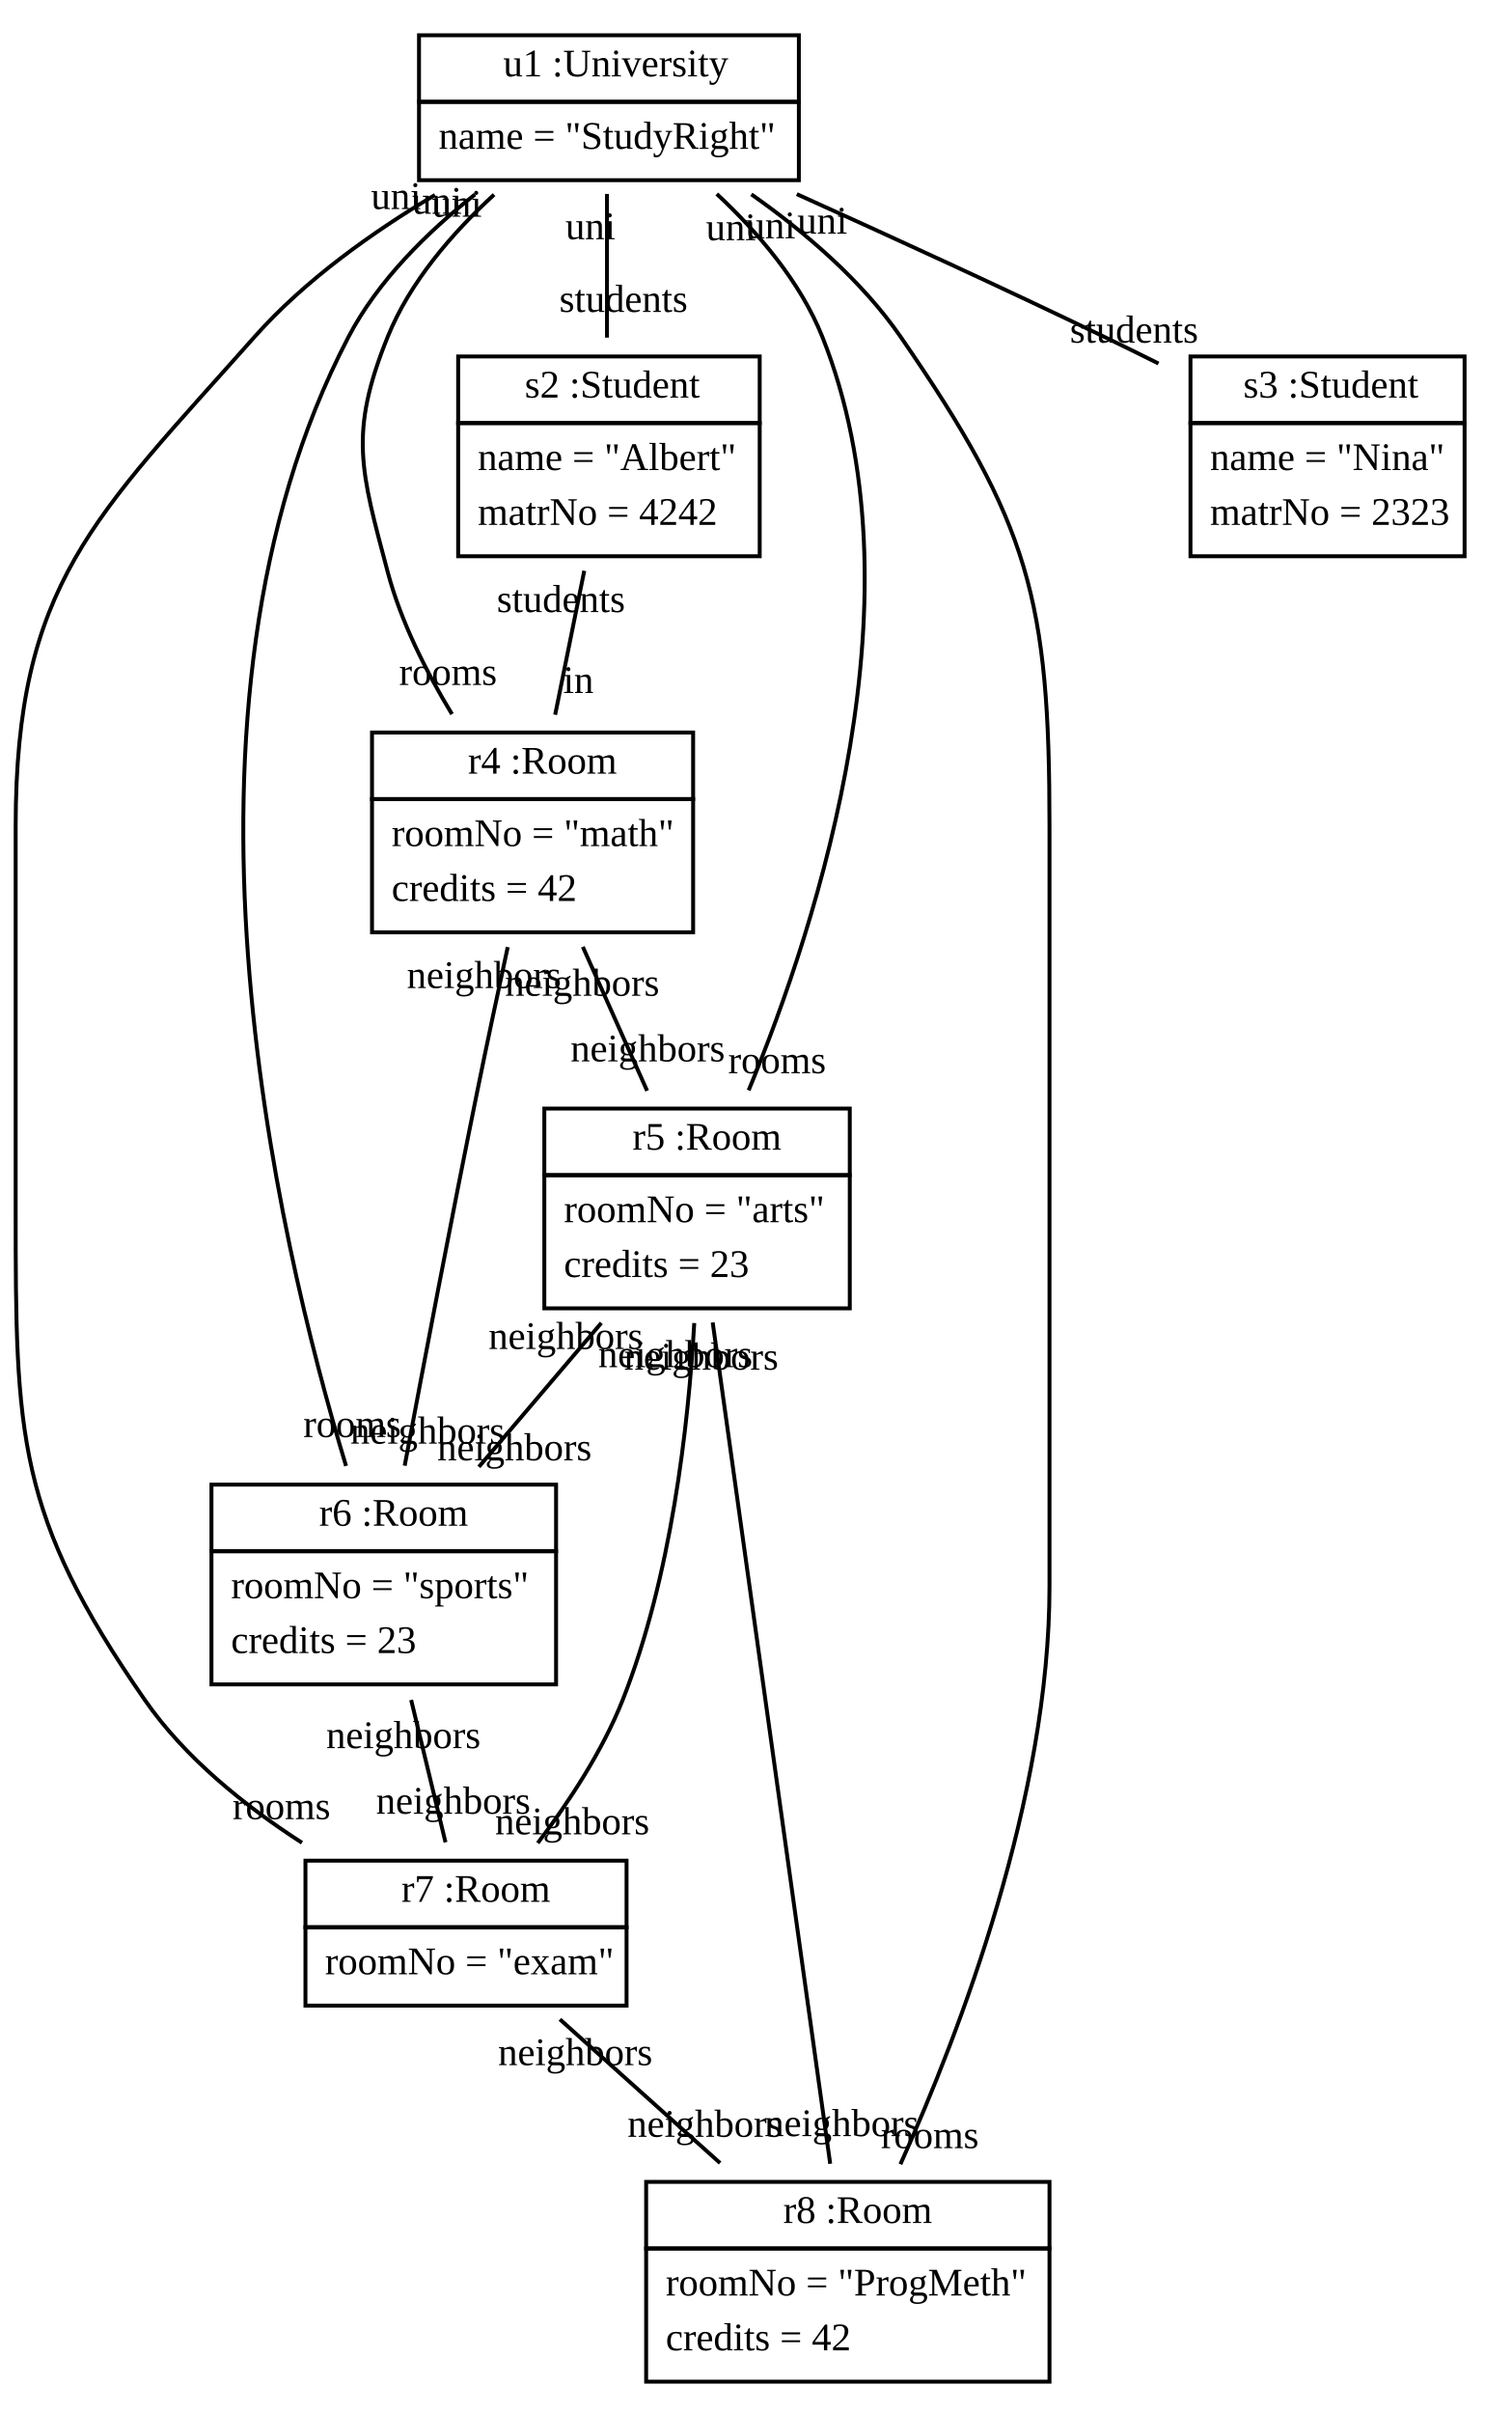
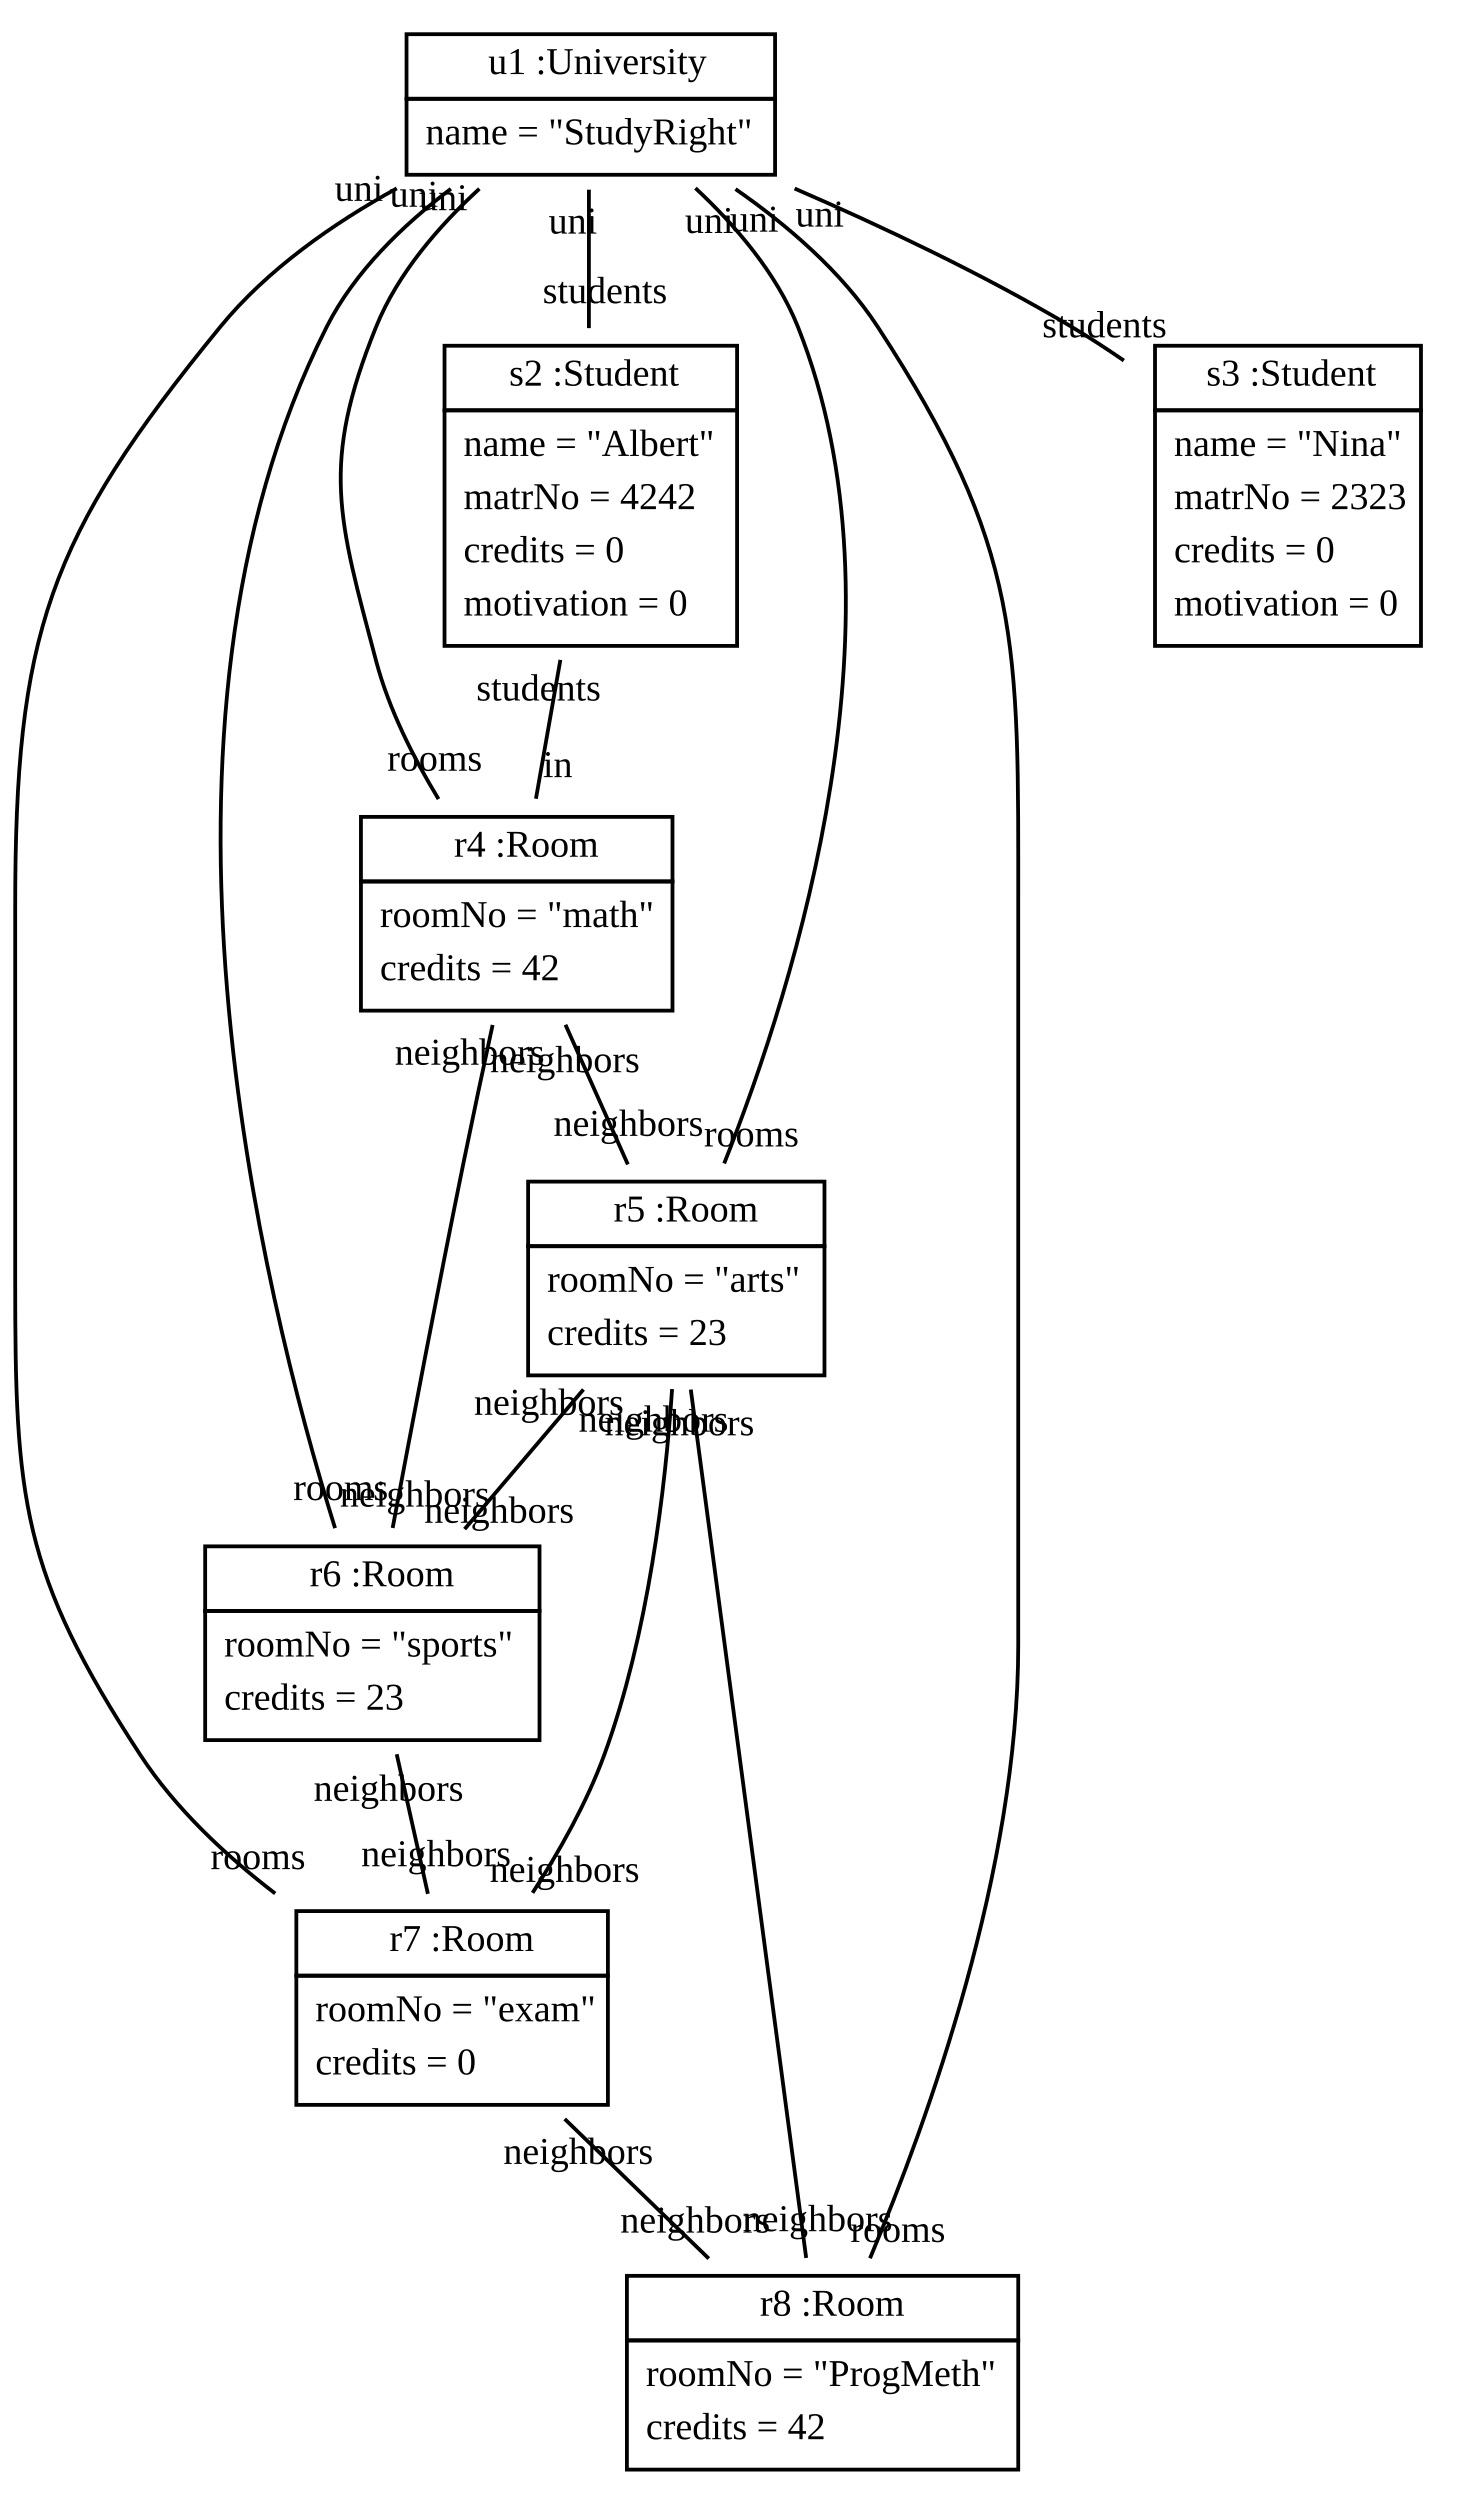
- <svg xmlns="http://www.w3.org/2000/svg" xmlns:xlink="http://www.w3.org/1999/xlink" width="386pt" height="616pt" viewBox="0.00 0.00 386.00 616.00">
-   <g id="graph1" class="graph" transform="scale(1 1) rotate(0) translate(4 612)">
-     <polygon fill="white" stroke="white" points="-4,5 -4,-612 383,-612 383,5 -4,5" />
+ <svg xmlns="http://www.w3.org/2000/svg" xmlns:xlink="http://www.w3.org/1999/xlink" width="386pt" height="658pt" viewBox="0.00 0.00 386.00 658.00">
+   <g id="graph1" class="graph" transform="scale(1 1) rotate(0) translate(4 654)">
+     <polygon fill="white" stroke="white" points="-4,5 -4,-654 383,-654 383,5 -4,5" />
    <g id="node1" class="node">
      <a xlink:href="../examples/org/sdmlib/examples/studyright/University.java" xlink:title="&lt;TABLE&gt;">
-         <polygon fill="none" stroke="black" points="103,-586 103,-603 200,-603 200,-586 103,-586" />
-         <text text-anchor="start" x="121.5" y="-592.5" font-family="Times New Roman,serif" font-size="10.00"> </text>
-         <text text-anchor="start" x="124.5" y="-592.5" font-family="Times New Roman,serif" font-size="10.00">u1 :University</text>
+         <polygon fill="none" stroke="black" points="103,-628 103,-645 200,-645 200,-628 103,-628" />
+         <text text-anchor="start" x="121.5" y="-634.5" font-family="Times New Roman,serif" font-size="10.00"> </text>
+         <text text-anchor="start" x="124.5" y="-634.5" font-family="Times New Roman,serif" font-size="10.00">u1 :University</text>
      </a>
-       <polygon fill="none" stroke="black" points="103,-566 103,-586 200,-586 200,-566 103,-566" />
-       <text text-anchor="start" x="108" y="-574" font-family="Times New Roman,serif" font-size="10.00">name = "StudyRight"</text>
+       <polygon fill="none" stroke="black" points="103,-608 103,-628 200,-628 200,-608 103,-608" />
+       <text text-anchor="start" x="108" y="-616" font-family="Times New Roman,serif" font-size="10.00">name = "StudyRight"</text>
    </g>
    <g id="node2" class="node">
      <a xlink:href="../examples/org/sdmlib/examples/studyright/Student.java" xlink:title="&lt;TABLE&gt;">
-         <polygon fill="none" stroke="black" points="113,-504 113,-521 190,-521 190,-504 113,-504" />
-         <text text-anchor="start" x="127" y="-510.5" font-family="Times New Roman,serif" font-size="10.00"> </text>
-         <text text-anchor="start" x="130" y="-510.5" font-family="Times New Roman,serif" font-size="10.00">s2 :Student</text>
+         <polygon fill="none" stroke="black" points="113,-546 113,-563 190,-563 190,-546 113,-546" />
+         <text text-anchor="start" x="127" y="-552.5" font-family="Times New Roman,serif" font-size="10.00"> </text>
+         <text text-anchor="start" x="130" y="-552.5" font-family="Times New Roman,serif" font-size="10.00">s2 :Student</text>
      </a>
-       <polygon fill="none" stroke="black" points="113,-470 113,-504 190,-504 190,-470 113,-470" />
-       <text text-anchor="start" x="118" y="-492" font-family="Times New Roman,serif" font-size="10.00">name = "Albert"</text>
-       <text text-anchor="start" x="118" y="-478" font-family="Times New Roman,serif" font-size="10.00">matrNo = 4242</text>
+       <polygon fill="none" stroke="black" points="113,-484 113,-546 190,-546 190,-484 113,-484" />
+       <text text-anchor="start" x="118" y="-534" font-family="Times New Roman,serif" font-size="10.00">name = "Albert"</text>
+       <text text-anchor="start" x="118" y="-520" font-family="Times New Roman,serif" font-size="10.00">matrNo = 4242</text>
+       <text text-anchor="start" x="118" y="-506" font-family="Times New Roman,serif" font-size="10.00">credits = 0</text>
+       <text text-anchor="start" x="118" y="-492" font-family="Times New Roman,serif" font-size="10.00">motivation = 0</text>
    </g>
    <g id="edge2" class="edge">
-       <path fill="none" stroke="black" d="M151,-562.494C151,-551.424 151,-537.775 151,-525.807" />
-       <text text-anchor="middle" x="155.226" y="-532.37" font-family="Times New Roman,serif" font-size="10.00">students</text>
-       <text text-anchor="middle" x="146.774" y="-550.931" font-family="Times New Roman,serif" font-size="10.00">uni</text>
+       <path fill="none" stroke="black" d="M151,-604.085C151,-593.409 151,-580.193 151,-567.641" />
+       <text text-anchor="middle" x="155.226" y="-574.204" font-family="Times New Roman,serif" font-size="10.00">students</text>
+       <text text-anchor="middle" x="146.774" y="-592.521" font-family="Times New Roman,serif" font-size="10.00">uni</text>
    </g>
    <g id="node3" class="node">
      <a xlink:href="../examples/org/sdmlib/examples/studyright/Room.java" xlink:title="&lt;TABLE&gt;">
-         <polygon fill="none" stroke="black" points="91,-408 91,-425 173,-425 173,-408 91,-408" />
-         <text text-anchor="start" x="112.5" y="-414.5" font-family="Times New Roman,serif" font-size="10.00"> </text>
-         <text text-anchor="start" x="115.5" y="-414.5" font-family="Times New Roman,serif" font-size="10.00">r4 :Room</text>
+         <polygon fill="none" stroke="black" points="91,-422 91,-439 173,-439 173,-422 91,-422" />
+         <text text-anchor="start" x="112.5" y="-428.5" font-family="Times New Roman,serif" font-size="10.00"> </text>
+         <text text-anchor="start" x="115.5" y="-428.5" font-family="Times New Roman,serif" font-size="10.00">r4 :Room</text>
      </a>
-       <polygon fill="none" stroke="black" points="91,-374 91,-408 173,-408 173,-374 91,-374" />
-       <text text-anchor="start" x="96" y="-396" font-family="Times New Roman,serif" font-size="10.00">roomNo = "math"</text>
-       <text text-anchor="start" x="96" y="-382" font-family="Times New Roman,serif" font-size="10.00">credits = 42</text>
+       <polygon fill="none" stroke="black" points="91,-388 91,-422 173,-422 173,-388 91,-388" />
+       <text text-anchor="start" x="96" y="-410" font-family="Times New Roman,serif" font-size="10.00">roomNo = "math"</text>
+       <text text-anchor="start" x="96" y="-396" font-family="Times New Roman,serif" font-size="10.00">credits = 42</text>
    </g>
    <g id="edge6" class="edge">
-       <path fill="none" stroke="black" d="M122.168,-562.312C111.514,-552.529 100.662,-540.016 95,-526 85.012,-501.275 88.177,-491.779 95,-466 98.356,-453.322 104.823,-440.53 111.424,-429.688" />
-       <text text-anchor="middle" x="110.412" y="-437.136" font-family="Times New Roman,serif" font-size="10.00">rooms</text>
-       <text text-anchor="middle" x="112.676" y="-556.668" font-family="Times New Roman,serif" font-size="10.00">uni</text>
+       <path fill="none" stroke="black" d="M122.168,-604.312C111.514,-594.529 100.662,-582.016 95,-568 80.35,-531.736 84.993,-517.809 95,-480 98.356,-467.322 104.823,-454.53 111.424,-443.688" />
+       <text text-anchor="middle" x="110.412" y="-451.136" font-family="Times New Roman,serif" font-size="10.00">rooms</text>
+       <text text-anchor="middle" x="112.676" y="-598.668" font-family="Times New Roman,serif" font-size="10.00">uni</text>
    </g>
    <g id="node4" class="node">
      <a xlink:href="../examples/org/sdmlib/examples/studyright/Room.java" xlink:title="&lt;TABLE&gt;">
-         <polygon fill="none" stroke="black" points="135,-312 135,-329 213,-329 213,-312 135,-312" />
-         <text text-anchor="start" x="154.5" y="-318.5" font-family="Times New Roman,serif" font-size="10.00"> </text>
-         <text text-anchor="start" x="157.5" y="-318.5" font-family="Times New Roman,serif" font-size="10.00">r5 :Room</text>
+         <polygon fill="none" stroke="black" points="135,-326 135,-343 213,-343 213,-326 135,-326" />
+         <text text-anchor="start" x="154.5" y="-332.5" font-family="Times New Roman,serif" font-size="10.00"> </text>
+         <text text-anchor="start" x="157.5" y="-332.5" font-family="Times New Roman,serif" font-size="10.00">r5 :Room</text>
      </a>
-       <polygon fill="none" stroke="black" points="135,-278 135,-312 213,-312 213,-278 135,-278" />
-       <text text-anchor="start" x="140" y="-300" font-family="Times New Roman,serif" font-size="10.00">roomNo = "arts"</text>
-       <text text-anchor="start" x="140" y="-286" font-family="Times New Roman,serif" font-size="10.00">credits = 23</text>
+       <polygon fill="none" stroke="black" points="135,-292 135,-326 213,-326 213,-292 135,-292" />
+       <text text-anchor="start" x="140" y="-314" font-family="Times New Roman,serif" font-size="10.00">roomNo = "arts"</text>
+       <text text-anchor="start" x="140" y="-300" font-family="Times New Roman,serif" font-size="10.00">credits = 23</text>
    </g>
    <g id="edge8" class="edge">
-       <path fill="none" stroke="black" d="M179.036,-562.488C189.595,-552.65 200.398,-540.05 206,-526 232.062,-460.64 205.084,-376.871 187.175,-333.65" />
-       <text text-anchor="middle" x="194.436" y="-338.025" font-family="Times New Roman,serif" font-size="10.00">rooms</text>
-       <text text-anchor="middle" x="182.662" y="-550.669" font-family="Times New Roman,serif" font-size="10.00">uni</text>
+       <path fill="none" stroke="black" d="M179.036,-604.488C189.595,-594.65 200.398,-582.05 206,-568 236.027,-492.698 205.528,-395.374 186.604,-347.78" />
+       <text text-anchor="middle" x="193.769" y="-352.256" font-family="Times New Roman,serif" font-size="10.00">rooms</text>
+       <text text-anchor="middle" x="182.662" y="-592.669" font-family="Times New Roman,serif" font-size="10.00">uni</text>
    </g>
    <g id="node5" class="node">
      <a xlink:href="../examples/org/sdmlib/examples/studyright/Room.java" xlink:title="&lt;TABLE&gt;">
-         <polygon fill="none" stroke="black" points="50,-216 50,-233 138,-233 138,-216 50,-216" />
-         <text text-anchor="start" x="74.5" y="-222.5" font-family="Times New Roman,serif" font-size="10.00"> </text>
-         <text text-anchor="start" x="77.5" y="-222.5" font-family="Times New Roman,serif" font-size="10.00">r6 :Room</text>
+         <polygon fill="none" stroke="black" points="50,-230 50,-247 138,-247 138,-230 50,-230" />
+         <text text-anchor="start" x="74.5" y="-236.5" font-family="Times New Roman,serif" font-size="10.00"> </text>
+         <text text-anchor="start" x="77.5" y="-236.5" font-family="Times New Roman,serif" font-size="10.00">r6 :Room</text>
      </a>
-       <polygon fill="none" stroke="black" points="50,-182 50,-216 138,-216 138,-182 50,-182" />
-       <text text-anchor="start" x="55" y="-204" font-family="Times New Roman,serif" font-size="10.00">roomNo = "sports"</text>
-       <text text-anchor="start" x="55" y="-190" font-family="Times New Roman,serif" font-size="10.00">credits = 23</text>
+       <polygon fill="none" stroke="black" points="50,-196 50,-230 138,-230 138,-196 50,-196" />
+       <text text-anchor="start" x="55" y="-218" font-family="Times New Roman,serif" font-size="10.00">roomNo = "sports"</text>
+       <text text-anchor="start" x="55" y="-204" font-family="Times New Roman,serif" font-size="10.00">credits = 23</text>
    </g>
    <g id="edge10" class="edge">
-       <path fill="none" stroke="black" d="M117.295,-562.354C105.098,-552.734 92.495,-540.327 85,-526 35.109,-430.625 66.668,-296.047 84.37,-237.766" />
-       <text text-anchor="middle" x="85.937" y="-245.142" font-family="Times New Roman,serif" font-size="10.00">rooms</text>
-       <text text-anchor="middle" x="107.592" y="-557.434" font-family="Times New Roman,serif" font-size="10.00">uni</text>
+       <path fill="none" stroke="black" d="M114.677,-604.3C102.108,-594.82 89.343,-582.524 82,-568 28.458,-462.1 64.917,-313.633 84.186,-251.795" />
+       <text text-anchor="middle" x="85.68" y="-259.183" font-family="Times New Roman,serif" font-size="10.00">rooms</text>
+       <text text-anchor="middle" x="104.927" y="-599.58" font-family="Times New Roman,serif" font-size="10.00">uni</text>
    </g>
    <g id="node6" class="node">
      <a xlink:href="../examples/org/sdmlib/examples/studyright/Room.java" xlink:title="&lt;TABLE&gt;">
-         <polygon fill="none" stroke="black" points="74,-120 74,-137 156,-137 156,-120 74,-120" />
-         <text text-anchor="start" x="95.5" y="-126.5" font-family="Times New Roman,serif" font-size="10.00"> </text>
-         <text text-anchor="start" x="98.5" y="-126.5" font-family="Times New Roman,serif" font-size="10.00">r7 :Room</text>
+         <polygon fill="none" stroke="black" points="74,-134 74,-151 156,-151 156,-134 74,-134" />
+         <text text-anchor="start" x="95.5" y="-140.5" font-family="Times New Roman,serif" font-size="10.00"> </text>
+         <text text-anchor="start" x="98.5" y="-140.5" font-family="Times New Roman,serif" font-size="10.00">r7 :Room</text>
      </a>
-       <polygon fill="none" stroke="black" points="74,-100 74,-120 156,-120 156,-100 74,-100" />
-       <text text-anchor="start" x="79" y="-108" font-family="Times New Roman,serif" font-size="10.00">roomNo = "exam"</text>
+       <polygon fill="none" stroke="black" points="74,-100 74,-134 156,-134 156,-100 74,-100" />
+       <text text-anchor="start" x="79" y="-122" font-family="Times New Roman,serif" font-size="10.00">roomNo = "exam"</text>
+       <text text-anchor="start" x="79" y="-108" font-family="Times New Roman,serif" font-size="10.00">credits = 0</text>
    </g>
    <g id="edge12" class="edge">
-       <path fill="none" stroke="black" d="M107.068,-562.227C91.097,-552.738 73.837,-540.455 61,-526 19.952,-479.777 0,-462.818 0,-401 0,-401 0,-401 0,-303 0,-245.541 0.242,-225.206 33,-178 43.239,-163.244 58.514,-150.973 73.113,-141.576" />
-       <text text-anchor="middle" x="67.883" y="-147.6" font-family="Times New Roman,serif" font-size="10.00">rooms</text>
-       <text text-anchor="middle" x="97.128" y="-558.635" font-family="Times New Roman,serif" font-size="10.00">uni</text>
+       <path fill="none" stroke="black" d="M100.428,-604.417C83.766,-595.238 66.361,-583.112 54,-568 8.344,-512.183 0,-487.111 0,-415 0,-415 0,-415 0,-317 0,-259.541 1.544,-240.084 33,-192 42.15,-178.014 55.313,-165.686 68.424,-155.63" />
+       <text text-anchor="middle" x="63.903" y="-162.049" font-family="Times New Roman,serif" font-size="10.00">rooms</text>
+       <text text-anchor="middle" x="90.459" y="-601.125" font-family="Times New Roman,serif" font-size="10.00">uni</text>
    </g>
    <g id="node7" class="node">
      <a xlink:href="../examples/org/sdmlib/examples/studyright/Room.java" xlink:title="&lt;TABLE&gt;">
        <polygon fill="none" stroke="black" points="161,-38 161,-55 264,-55 264,-38 161,-38" />
        <text text-anchor="start" x="193" y="-44.5" font-family="Times New Roman,serif" font-size="10.00"> </text>
        <text text-anchor="start" x="196" y="-44.5" font-family="Times New Roman,serif" font-size="10.00">r8 :Room</text>
      </a>
      <polygon fill="none" stroke="black" points="161,-4 161,-38 264,-38 264,-4 161,-4" />
      <text text-anchor="start" x="166" y="-26" font-family="Times New Roman,serif" font-size="10.00">roomNo = "ProgMeth"</text>
      <text text-anchor="start" x="166" y="-12" font-family="Times New Roman,serif" font-size="10.00">credits = 42</text>
    </g>
    <g id="edge14" class="edge">
-       <path fill="none" stroke="black" d="M187.869,-562.39C201.532,-552.775 216.093,-540.362 226,-526 258.97,-478.202 264,-459.066 264,-401 264,-401 264,-401 264,-207 264,-153.154 241.338,-93.7 225.935,-59.508" />
-       <text text-anchor="middle" x="233.441" y="-63.616" font-family="Times New Roman,serif" font-size="10.00">rooms</text>
-       <text text-anchor="middle" x="192.753" y="-551.164" font-family="Times New Roman,serif" font-size="10.00">uni</text>
+       <path fill="none" stroke="black" d="M189.586,-604.229C203.256,-594.74 217.568,-582.457 227,-568 265.229,-509.408 264,-484.96 264,-415 264,-415 264,-415 264,-221 264,-162.006 240.39,-96.248 224.988,-59.626" />
+       <text text-anchor="middle" x="232.33" y="-63.916" font-family="Times New Roman,serif" font-size="10.00">rooms</text>
+       <text text-anchor="middle" x="194.518" y="-593.029" font-family="Times New Roman,serif" font-size="10.00">uni</text>
    </g>
    <g id="node8" class="node">
      <a xlink:href="../examples/org/sdmlib/examples/studyright/Student.java" xlink:title="&lt;TABLE&gt;">
-         <polygon fill="none" stroke="black" points="300,-504 300,-521 370,-521 370,-504 300,-504" />
-         <text text-anchor="start" x="310.5" y="-510.5" font-family="Times New Roman,serif" font-size="10.00"> </text>
-         <text text-anchor="start" x="313.5" y="-510.5" font-family="Times New Roman,serif" font-size="10.00">s3 :Student</text>
+         <polygon fill="none" stroke="black" points="300,-546 300,-563 370,-563 370,-546 300,-546" />
+         <text text-anchor="start" x="310.5" y="-552.5" font-family="Times New Roman,serif" font-size="10.00"> </text>
+         <text text-anchor="start" x="313.5" y="-552.5" font-family="Times New Roman,serif" font-size="10.00">s3 :Student</text>
      </a>
-       <polygon fill="none" stroke="black" points="300,-470 300,-504 370,-504 370,-470 300,-470" />
-       <text text-anchor="start" x="305" y="-492" font-family="Times New Roman,serif" font-size="10.00">name = "Nina"</text>
-       <text text-anchor="start" x="305" y="-478" font-family="Times New Roman,serif" font-size="10.00">matrNo = 2323</text>
+       <polygon fill="none" stroke="black" points="300,-484 300,-546 370,-546 370,-484 300,-484" />
+       <text text-anchor="start" x="305" y="-534" font-family="Times New Roman,serif" font-size="10.00">name = "Nina"</text>
+       <text text-anchor="start" x="305" y="-520" font-family="Times New Roman,serif" font-size="10.00">matrNo = 2323</text>
+       <text text-anchor="start" x="305" y="-506" font-family="Times New Roman,serif" font-size="10.00">credits = 0</text>
+       <text text-anchor="start" x="305" y="-492" font-family="Times New Roman,serif" font-size="10.00">motivation = 0</text>
    </g>
    <g id="edge4" class="edge">
-       <path fill="none" stroke="black" d="M199.469,-562.443C223.244,-551.723 252.239,-538.429 278,-526 282.5,-523.829 287.179,-521.525 291.836,-519.202" />
-       <text text-anchor="middle" x="285.608" y="-524.526" font-family="Times New Roman,serif" font-size="10.00">students</text>
-       <text text-anchor="middle" x="205.988" y="-552.36" font-family="Times New Roman,serif" font-size="10.00">uni</text>
+       <path fill="none" stroke="black" d="M205.143,-604.376C228.183,-594.39 254.991,-581.71 278,-568 282.579,-565.272 287.228,-562.247 291.794,-559.102" />
+       <text text-anchor="middle" x="286.704" y="-565.21" font-family="Times New Roman,serif" font-size="10.00">students</text>
+       <text text-anchor="middle" x="211.748" y="-594.368" font-family="Times New Roman,serif" font-size="10.00">uni</text>
    </g>
    <g id="edge16" class="edge">
-       <path fill="none" stroke="black" d="M145.196,-466.286C142.839,-454.624 140.122,-441.182 137.768,-429.538" />
-       <text text-anchor="middle" x="143.706" y="-435.084" font-family="Times New Roman,serif" font-size="10.00">in</text>
-       <text text-anchor="middle" x="139.258" y="-455.74" font-family="Times New Roman,serif" font-size="10.00">students</text>
+       <path fill="none" stroke="black" d="M143.491,-480.316C141.333,-468.052 139.032,-454.973 137.06,-443.765" />
+       <text text-anchor="middle" x="142.793" y="-449.458" font-family="Times New Roman,serif" font-size="10.00">in</text>
+       <text text-anchor="middle" x="137.758" y="-469.622" font-family="Times New Roman,serif" font-size="10.00">students</text>
    </g>
    <g id="edge18" class="edge">
-       <path fill="none" stroke="black" d="M144.83,-370.286C150.04,-358.624 156.046,-345.182 161.249,-333.538" />
-       <text text-anchor="middle" x="161.41" y="-341.037" font-family="Times New Roman,serif" font-size="10.00">neighbors</text>
-       <text text-anchor="middle" x="144.668" y="-357.787" font-family="Times New Roman,serif" font-size="10.00">neighbors</text>
+       <path fill="none" stroke="black" d="M144.83,-384.286C150.04,-372.624 156.046,-359.182 161.249,-347.538" />
+       <text text-anchor="middle" x="161.41" y="-355.037" font-family="Times New Roman,serif" font-size="10.00">neighbors</text>
+       <text text-anchor="middle" x="144.668" y="-371.787" font-family="Times New Roman,serif" font-size="10.00">neighbors</text>
    </g>
    <g id="edge20" class="edge">
-       <path fill="none" stroke="black" d="M125.658,-370.231C123.209,-358.946 120.419,-345.877 118,-334 111.297,-301.087 104.093,-263.191 99.346,-237.832" />
-       <text text-anchor="middle" x="105.171" y="-243.46" font-family="Times New Roman,serif" font-size="10.00">neighbors</text>
-       <text text-anchor="middle" x="119.609" y="-359.768" font-family="Times New Roman,serif" font-size="10.00">neighbors</text>
+       <path fill="none" stroke="black" d="M125.658,-384.231C123.209,-372.946 120.419,-359.877 118,-348 111.297,-315.087 104.093,-277.191 99.346,-251.832" />
+       <text text-anchor="middle" x="105.171" y="-257.46" font-family="Times New Roman,serif" font-size="10.00">neighbors</text>
+       <text text-anchor="middle" x="119.609" y="-373.768" font-family="Times New Roman,serif" font-size="10.00">neighbors</text>
    </g>
    <g id="edge22" class="edge">
-       <path fill="none" stroke="black" d="M149.563,-274.286C139.637,-262.624 128.198,-249.182 118.288,-237.538" />
-       <text text-anchor="middle" x="127.38" y="-239.201" font-family="Times New Roman,serif" font-size="10.00">neighbors</text>
-       <text text-anchor="middle" x="140.47" y="-267.623" font-family="Times New Roman,serif" font-size="10.00">neighbors</text>
+       <path fill="none" stroke="black" d="M149.563,-288.286C139.637,-276.624 128.198,-263.182 118.288,-251.538" />
+       <text text-anchor="middle" x="127.38" y="-253.201" font-family="Times New Roman,serif" font-size="10.00">neighbors</text>
+       <text text-anchor="middle" x="140.47" y="-281.623" font-family="Times New Roman,serif" font-size="10.00">neighbors</text>
    </g>
    <g id="edge24" class="edge">
-       <path fill="none" stroke="black" d="M173.286,-274.248C171.8,-248.278 167.454,-209.426 155,-178 149.818,-164.923 141.219,-151.89 133.32,-141.501" />
-       <text text-anchor="middle" x="142.131" y="-143.731" font-family="Times New Roman,serif" font-size="10.00">neighbors</text>
-       <text text-anchor="middle" x="168.474" y="-262.982" font-family="Times New Roman,serif" font-size="10.00">neighbors</text>
+       <path fill="none" stroke="black" d="M172.894,-288.397C171.144,-262.528 166.631,-223.74 155,-192 150.395,-179.434 143.198,-166.666 136.17,-155.811" />
+       <text text-anchor="middle" x="144.605" y="-158.683" font-family="Times New Roman,serif" font-size="10.00">neighbors</text>
+       <text text-anchor="middle" x="167.999" y="-277.177" font-family="Times New Roman,serif" font-size="10.00">neighbors</text>
    </g>
    <g id="edge26" class="edge">
-       <path fill="none" stroke="black" d="M177.995,-274.405C185.293,-222.166 200.701,-111.878 208.002,-59.62" />
-       <text text-anchor="middle" x="210.933" y="-66.68" font-family="Times New Roman,serif" font-size="10.00">neighbors</text>
-       <text text-anchor="middle" x="175.063" y="-262.345" font-family="Times New Roman,serif" font-size="10.00">neighbors</text>
+       <path fill="none" stroke="black" d="M177.818,-288.268C185.101,-233.449 200.903,-114.517 208.185,-59.713" />
+       <text text-anchor="middle" x="211.181" y="-66.754" font-family="Times New Roman,serif" font-size="10.00">neighbors</text>
+       <text text-anchor="middle" x="174.822" y="-276.227" font-family="Times New Roman,serif" font-size="10.00">neighbors</text>
    </g>
    <g id="edge28" class="edge">
-       <path fill="none" stroke="black" d="M100.993,-178.03C103.856,-166.167 107.113,-152.675 109.765,-141.687" />
-       <text text-anchor="middle" x="111.747" y="-148.989" font-family="Times New Roman,serif" font-size="10.00">neighbors</text>
-       <text text-anchor="middle" x="99.011" y="-165.729" font-family="Times New Roman,serif" font-size="10.00">neighbors</text>
+       <path fill="none" stroke="black" d="M100.415,-192.286C103.02,-180.624 106.023,-167.182 108.624,-155.538" />
+       <text text-anchor="middle" x="110.773" y="-162.805" font-family="Times New Roman,serif" font-size="10.00">neighbors</text>
+       <text text-anchor="middle" x="98.266" y="-180.02" font-family="Times New Roman,serif" font-size="10.00">neighbors</text>
    </g>
    <g id="edge30" class="edge">
-       <path fill="none" stroke="black" d="M138.978,-96.494C151.32,-85.424 166.538,-71.775 179.881,-59.807" />
-       <text text-anchor="middle" x="175.956" y="-66.505" font-family="Times New Roman,serif" font-size="10.00">neighbors</text>
-       <text text-anchor="middle" x="142.903" y="-84.797" font-family="Times New Roman,serif" font-size="10.00">neighbors</text>
+       <path fill="none" stroke="black" d="M144.63,-96.286C156.665,-84.624 170.535,-71.182 182.551,-59.538" />
+       <text text-anchor="middle" x="178.984" y="-66.38" font-family="Times New Roman,serif" font-size="10.00">neighbors</text>
+       <text text-anchor="middle" x="148.198" y="-84.444" font-family="Times New Roman,serif" font-size="10.00">neighbors</text>
    </g>
  </g>
</svg>
